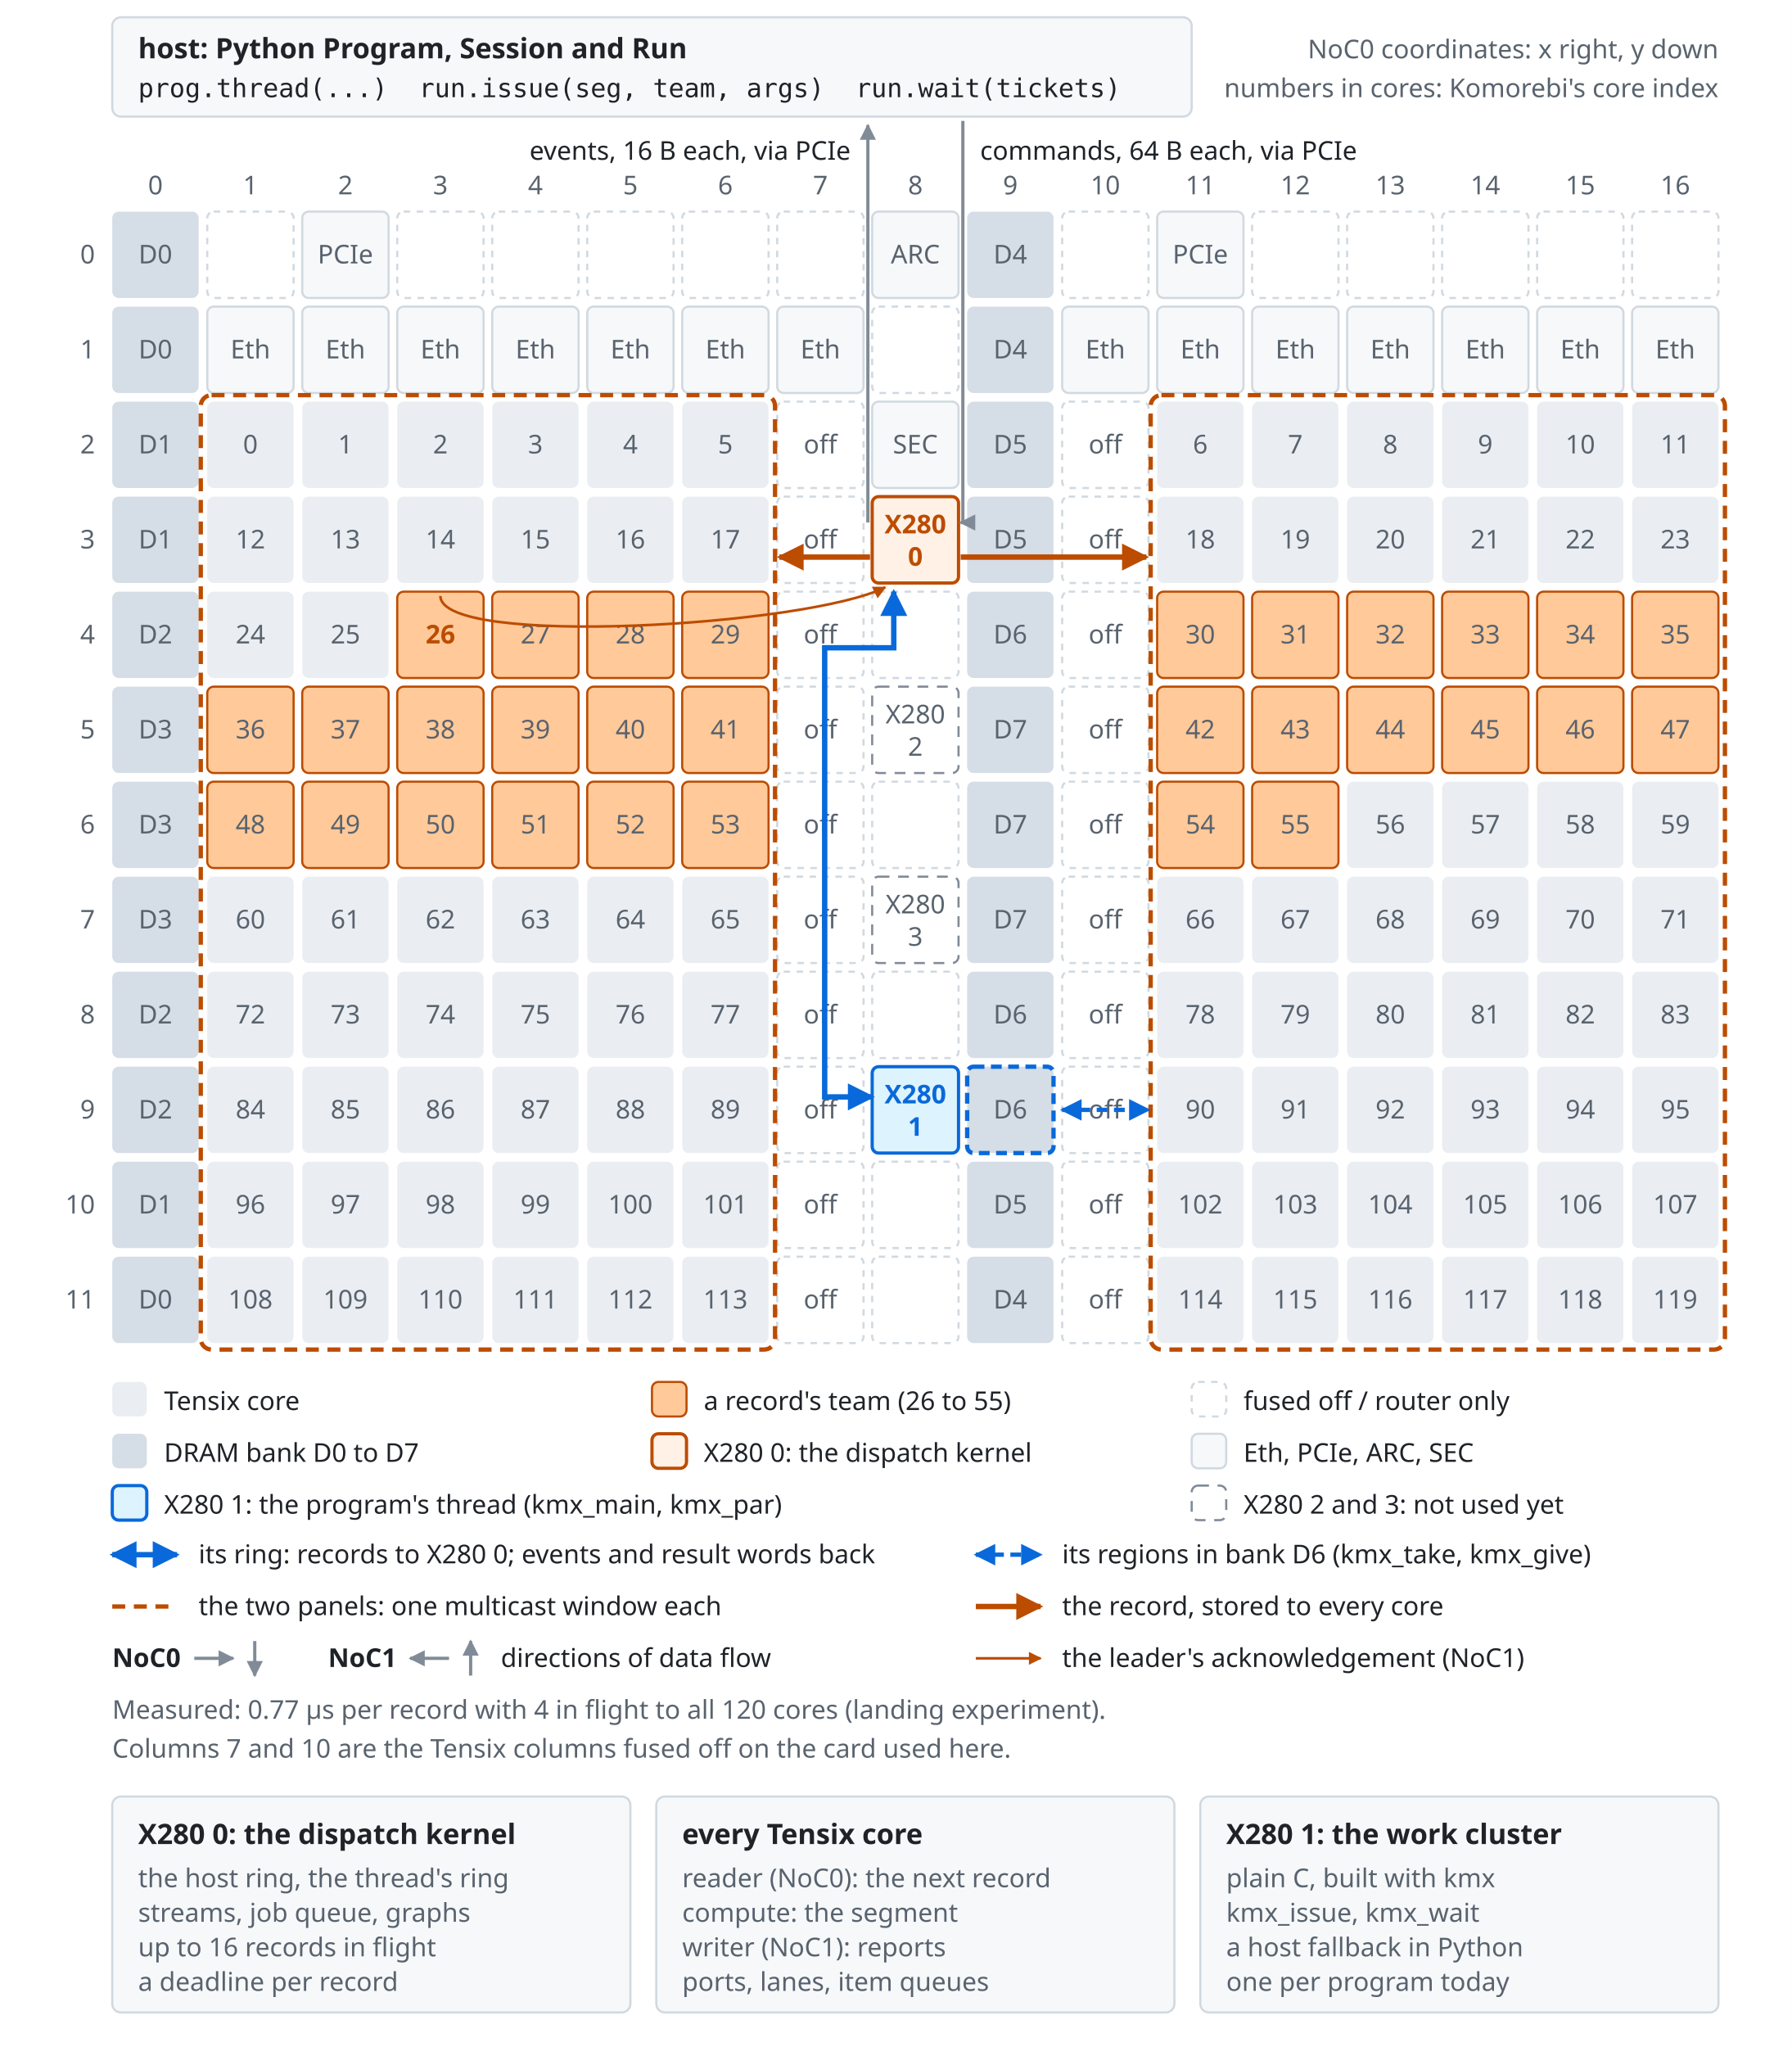
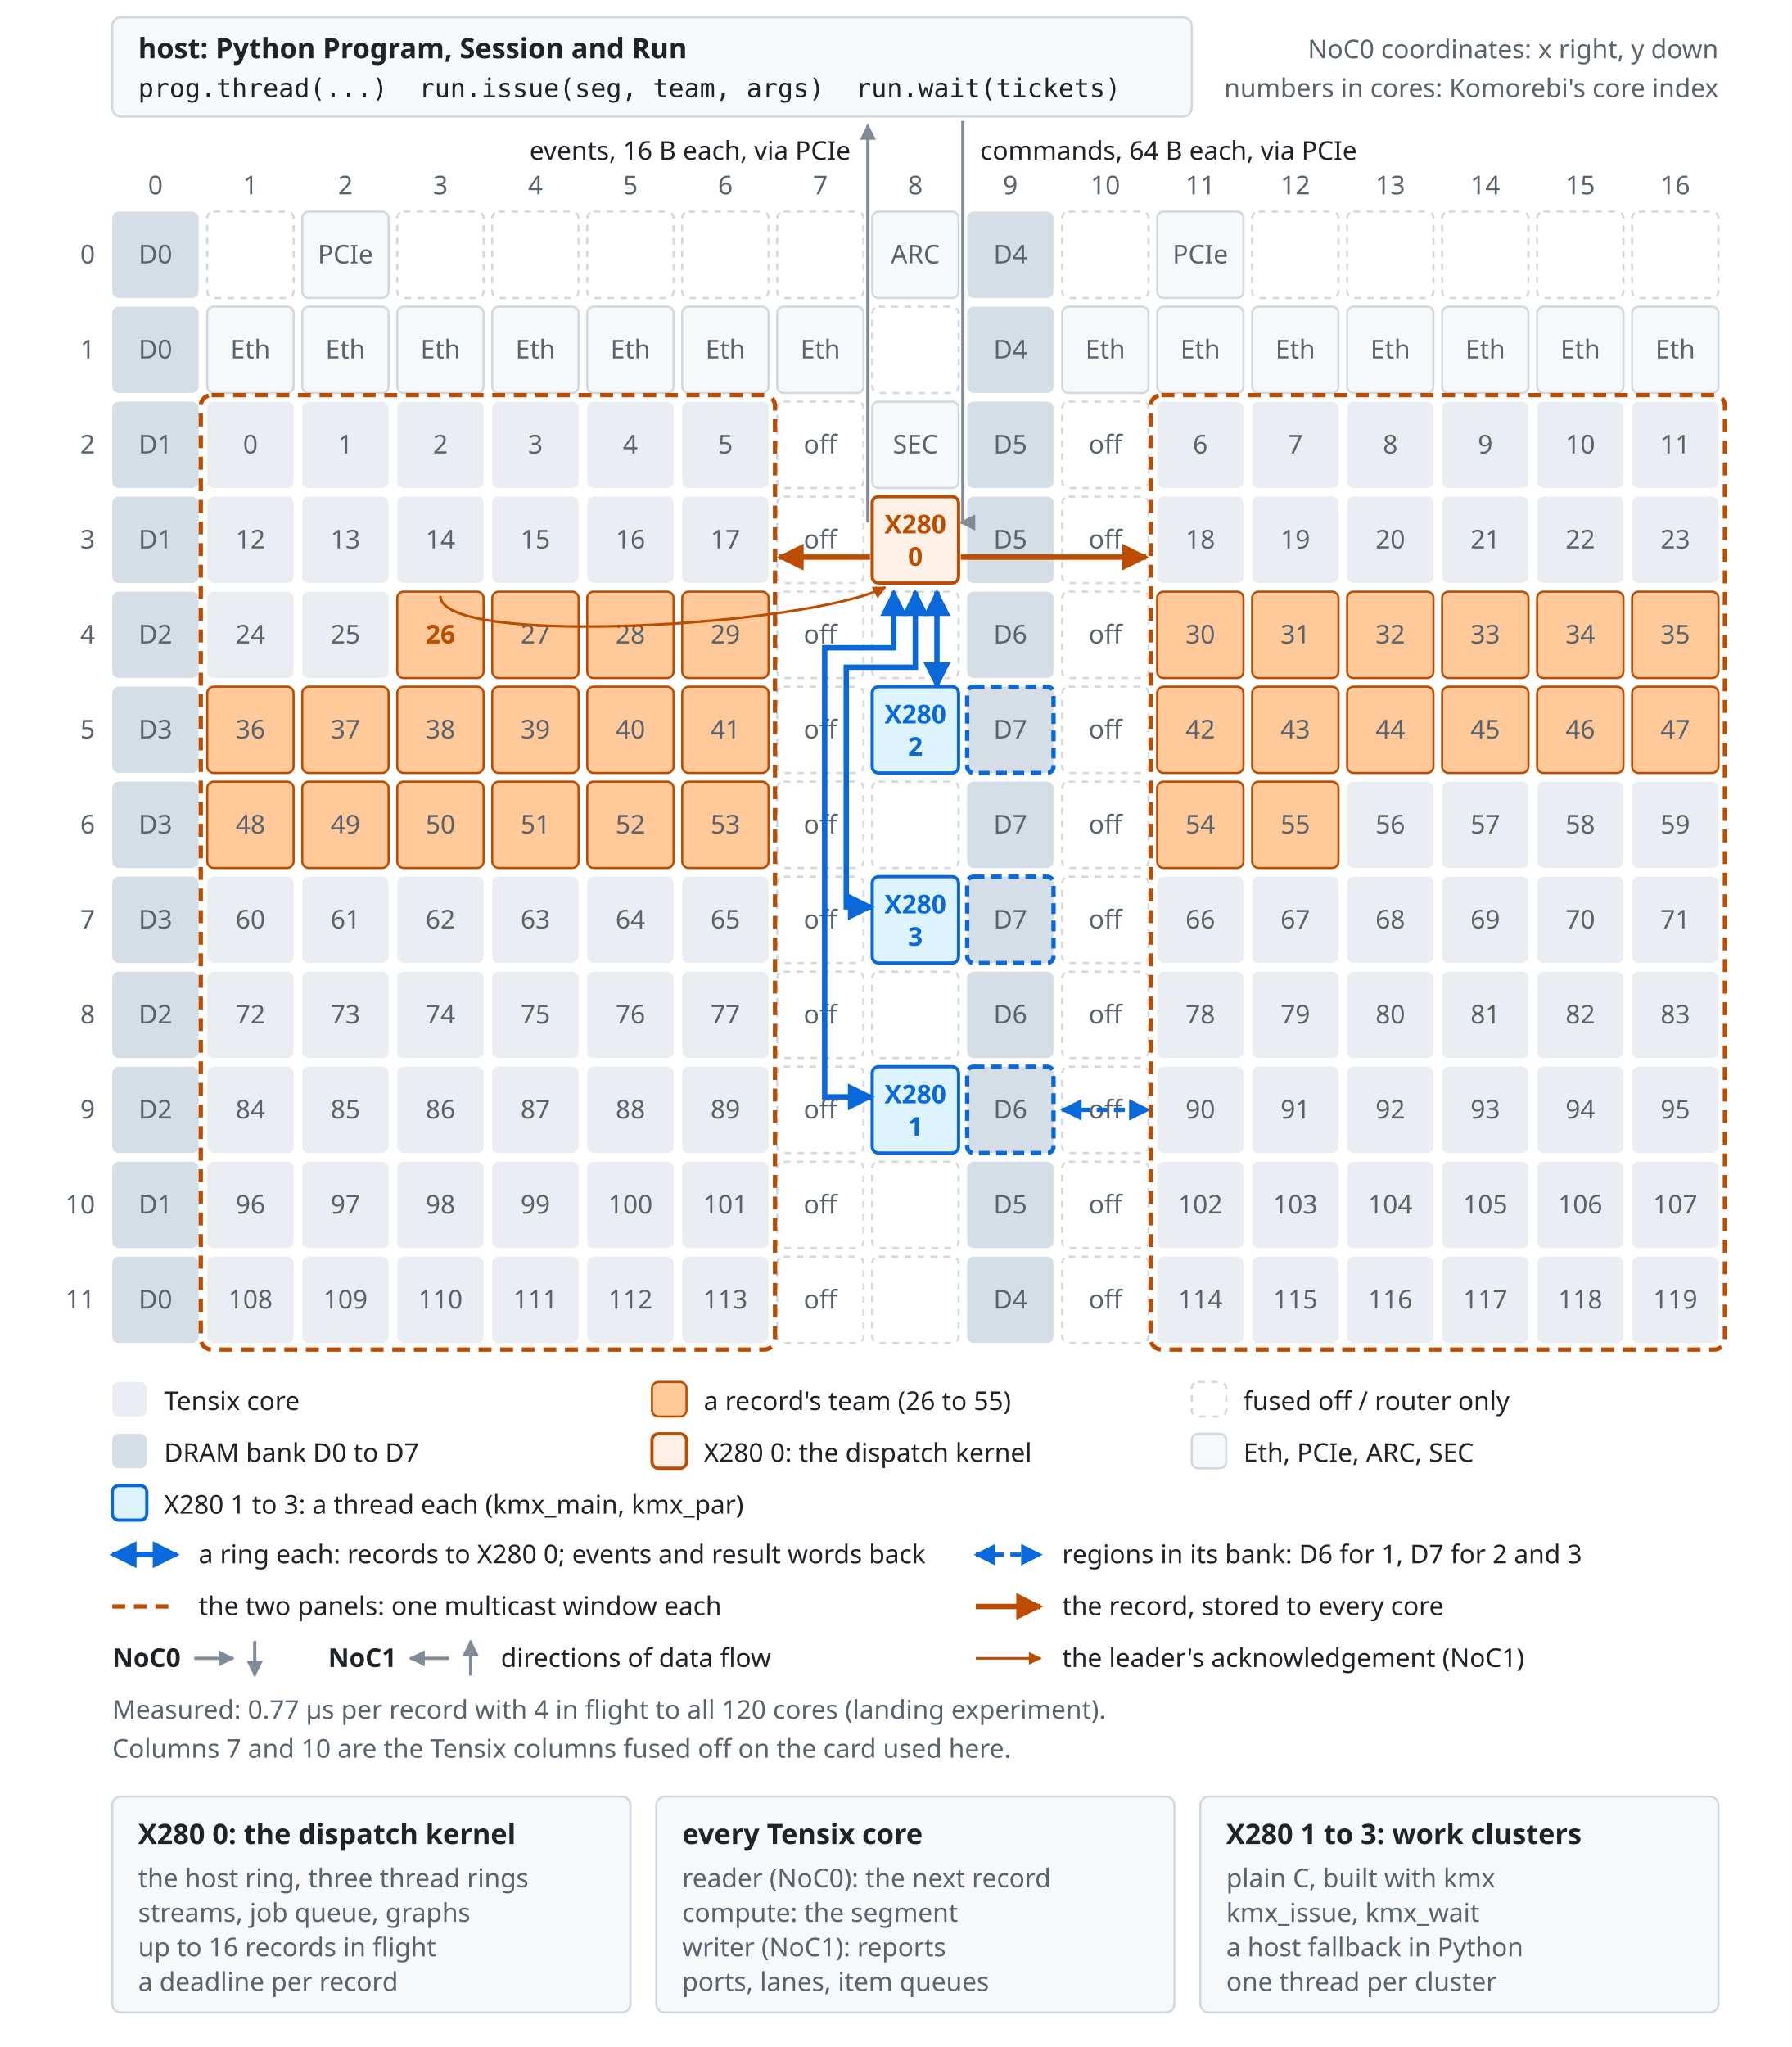
<svg xmlns="http://www.w3.org/2000/svg" width="830" height="948" viewBox="0 0 830 948" role="img">
  <style>
  text { font-family: -apple-system, 'Segoe UI', 'Noto Sans', Helvetica, Arial, sans-serif; font-size: 13px; fill: #1f2328; }
  .mono { font-family: ui-monospace, SFMono-Regular, Menlo, Consolas, 'DejaVu Sans Mono', monospace; }
  .b { font-weight: 600; }
  .h { font-size: 14px; font-weight: 600; }
  .m { fill: #59636e; }
  .a { fill: #bc4c00; }
  .s { font-size: 12px; }
  .box { fill: #f6f8fa; stroke: #d1d9e0; stroke-width: 1; }
-   .plan { fill: none; stroke: #818b98; stroke-width: 1; stroke-dasharray: 5 4; }
  .dram { fill: #d5dde6; stroke: none; }
  .edge { fill: #f6f8fa; stroke: #d1d9e0; stroke-width: 1; }
  .off { fill: none; stroke: #d1d9e0; stroke-width: 1; stroke-dasharray: 3 3; }
  .hot { fill: #bc4c00; stroke: none; }
  .on { fill: #ffffff; }
  .cell { fill: #eaeef2; stroke: none; }
  .team { fill: #ffc999; stroke: #bc4c00; stroke-width: 1; }
  .abox { fill: #fff1e5; stroke: #bc4c00; stroke-width: 1.5; }
  .ln { stroke: #818b98; stroke-width: 1.5; fill: none; }
  .thin { stroke: #818b98; stroke-width: 1; fill: none; }
  .grid { stroke: #d1d9e0; stroke-width: 1; fill: none; }
  .al { stroke: #bc4c00; stroke-width: 2.5; fill: none; }
  .ad { stroke: #bc4c00; stroke-width: 2; fill: none; stroke-dasharray: 6 4; }
  .wbox { fill: #ddf4ff; stroke: #0969da; stroke-width: 1.5; }
  .w { fill: #0969da; }
  .wl { stroke: #0969da; stroke-width: 2.5; fill: none; }
  .wd { stroke: #0969da; stroke-width: 2; fill: none; stroke-dasharray: 5 3; }
  .athin { stroke: #bc4c00; stroke-width: 1.2; fill: none; }
</style>
  <defs>
    <marker id="ha" viewBox="0 0 10 10" refX="9" refY="5" markerWidth="5" markerHeight="5" orient="auto-start-reverse">
      <path d="M0,0 L10,5 L0,10 z" fill="#bc4c00" />
    </marker>
    <marker id="hl" viewBox="0 0 10 10" refX="9" refY="5" markerWidth="5" markerHeight="5" orient="auto-start-reverse">
      <path d="M0,0 L10,5 L0,10 z" fill="#818b98" />
    </marker>
    <marker id="hw" viewBox="0 0 10 10" refX="9" refY="5" markerWidth="5" markerHeight="5" orient="auto-start-reverse">
      <path d="M0,0 L10,5 L0,10 z" fill="#0969da" />
    </marker>
  </defs>
  <rect width="830" height="948" fill="#ffffff" />
  <rect x="52" y="8" width="500" height="46" rx="4" class="box" />
  <text x="64" y="27" class="b" xml:space="preserve">host: Python Program, Session and Run</text>
  <text x="64" y="45" class="mono s" xml:space="preserve">prog.thread(...)  run.issue(seg, team, args)  run.wait(tickets)</text>
  <text x="72" y="90" class="s m" text-anchor="middle" xml:space="preserve">0</text>
  <text x="116" y="90" class="s m" text-anchor="middle" xml:space="preserve">1</text>
  <text x="160" y="90" class="s m" text-anchor="middle" xml:space="preserve">2</text>
  <text x="204" y="90" class="s m" text-anchor="middle" xml:space="preserve">3</text>
  <text x="248" y="90" class="s m" text-anchor="middle" xml:space="preserve">4</text>
  <text x="292" y="90" class="s m" text-anchor="middle" xml:space="preserve">5</text>
  <text x="336" y="90" class="s m" text-anchor="middle" xml:space="preserve">6</text>
  <text x="380" y="90" class="s m" text-anchor="middle" xml:space="preserve">7</text>
  <text x="424" y="90" class="s m" text-anchor="middle" xml:space="preserve">8</text>
  <text x="468" y="90" class="s m" text-anchor="middle" xml:space="preserve">9</text>
  <text x="512" y="90" class="s m" text-anchor="middle" xml:space="preserve">10</text>
  <text x="556" y="90" class="s m" text-anchor="middle" xml:space="preserve">11</text>
  <text x="600" y="90" class="s m" text-anchor="middle" xml:space="preserve">12</text>
  <text x="644" y="90" class="s m" text-anchor="middle" xml:space="preserve">13</text>
  <text x="688" y="90" class="s m" text-anchor="middle" xml:space="preserve">14</text>
  <text x="732" y="90" class="s m" text-anchor="middle" xml:space="preserve">15</text>
  <text x="776" y="90" class="s m" text-anchor="middle" xml:space="preserve">16</text>
  <text x="44" y="122" class="s m" text-anchor="end" xml:space="preserve">0</text>
  <text x="44" y="166" class="s m" text-anchor="end" xml:space="preserve">1</text>
  <text x="44" y="210" class="s m" text-anchor="end" xml:space="preserve">2</text>
  <text x="44" y="254" class="s m" text-anchor="end" xml:space="preserve">3</text>
  <text x="44" y="298" class="s m" text-anchor="end" xml:space="preserve">4</text>
  <text x="44" y="342" class="s m" text-anchor="end" xml:space="preserve">5</text>
  <text x="44" y="386" class="s m" text-anchor="end" xml:space="preserve">6</text>
  <text x="44" y="430" class="s m" text-anchor="end" xml:space="preserve">7</text>
  <text x="44" y="474" class="s m" text-anchor="end" xml:space="preserve">8</text>
  <text x="44" y="518" class="s m" text-anchor="end" xml:space="preserve">9</text>
  <text x="44" y="562" class="s m" text-anchor="end" xml:space="preserve">10</text>
  <text x="44" y="606" class="s m" text-anchor="end" xml:space="preserve">11</text>
  <text x="796" y="27" class="s m" text-anchor="end" xml:space="preserve">NoC0 coordinates: x right, y down</text>
  <text x="796" y="45" class="s m" text-anchor="end" xml:space="preserve">numbers in cores: Komorebi's core index</text>
  <rect x="52" y="98" width="40" height="40" rx="3" class="dram" />
  <text x="72" y="122" class="s m" text-anchor="middle" xml:space="preserve">D0</text>
  <rect x="96" y="98" width="40" height="40" rx="3" class="off" />
  <rect x="140" y="98" width="40" height="40" rx="3" class="edge" />
  <text x="160" y="122" class="s m" text-anchor="middle" xml:space="preserve">PCIe</text>
  <rect x="184" y="98" width="40" height="40" rx="3" class="off" />
  <rect x="228" y="98" width="40" height="40" rx="3" class="off" />
  <rect x="272" y="98" width="40" height="40" rx="3" class="off" />
  <rect x="316" y="98" width="40" height="40" rx="3" class="off" />
  <rect x="360" y="98" width="40" height="40" rx="3" class="off" />
  <rect x="404" y="98" width="40" height="40" rx="3" class="edge" />
  <text x="424" y="122" class="s m" text-anchor="middle" xml:space="preserve">ARC</text>
  <rect x="448" y="98" width="40" height="40" rx="3" class="dram" />
  <text x="468" y="122" class="s m" text-anchor="middle" xml:space="preserve">D4</text>
  <rect x="492" y="98" width="40" height="40" rx="3" class="off" />
  <rect x="536" y="98" width="40" height="40" rx="3" class="edge" />
  <text x="556" y="122" class="s m" text-anchor="middle" xml:space="preserve">PCIe</text>
  <rect x="580" y="98" width="40" height="40" rx="3" class="off" />
  <rect x="624" y="98" width="40" height="40" rx="3" class="off" />
  <rect x="668" y="98" width="40" height="40" rx="3" class="off" />
  <rect x="712" y="98" width="40" height="40" rx="3" class="off" />
  <rect x="756" y="98" width="40" height="40" rx="3" class="off" />
  <rect x="52" y="142" width="40" height="40" rx="3" class="dram" />
  <text x="72" y="166" class="s m" text-anchor="middle" xml:space="preserve">D0</text>
  <rect x="96" y="142" width="40" height="40" rx="3" class="edge" />
  <text x="116" y="166" class="s m" text-anchor="middle" xml:space="preserve">Eth</text>
  <rect x="140" y="142" width="40" height="40" rx="3" class="edge" />
  <text x="160" y="166" class="s m" text-anchor="middle" xml:space="preserve">Eth</text>
  <rect x="184" y="142" width="40" height="40" rx="3" class="edge" />
  <text x="204" y="166" class="s m" text-anchor="middle" xml:space="preserve">Eth</text>
  <rect x="228" y="142" width="40" height="40" rx="3" class="edge" />
  <text x="248" y="166" class="s m" text-anchor="middle" xml:space="preserve">Eth</text>
  <rect x="272" y="142" width="40" height="40" rx="3" class="edge" />
  <text x="292" y="166" class="s m" text-anchor="middle" xml:space="preserve">Eth</text>
  <rect x="316" y="142" width="40" height="40" rx="3" class="edge" />
  <text x="336" y="166" class="s m" text-anchor="middle" xml:space="preserve">Eth</text>
  <rect x="360" y="142" width="40" height="40" rx="3" class="edge" />
  <text x="380" y="166" class="s m" text-anchor="middle" xml:space="preserve">Eth</text>
  <rect x="404" y="142" width="40" height="40" rx="3" class="off" />
  <rect x="448" y="142" width="40" height="40" rx="3" class="dram" />
  <text x="468" y="166" class="s m" text-anchor="middle" xml:space="preserve">D4</text>
  <rect x="492" y="142" width="40" height="40" rx="3" class="edge" />
  <text x="512" y="166" class="s m" text-anchor="middle" xml:space="preserve">Eth</text>
  <rect x="536" y="142" width="40" height="40" rx="3" class="edge" />
  <text x="556" y="166" class="s m" text-anchor="middle" xml:space="preserve">Eth</text>
  <rect x="580" y="142" width="40" height="40" rx="3" class="edge" />
  <text x="600" y="166" class="s m" text-anchor="middle" xml:space="preserve">Eth</text>
  <rect x="624" y="142" width="40" height="40" rx="3" class="edge" />
  <text x="644" y="166" class="s m" text-anchor="middle" xml:space="preserve">Eth</text>
  <rect x="668" y="142" width="40" height="40" rx="3" class="edge" />
  <text x="688" y="166" class="s m" text-anchor="middle" xml:space="preserve">Eth</text>
  <rect x="712" y="142" width="40" height="40" rx="3" class="edge" />
  <text x="732" y="166" class="s m" text-anchor="middle" xml:space="preserve">Eth</text>
  <rect x="756" y="142" width="40" height="40" rx="3" class="edge" />
  <text x="776" y="166" class="s m" text-anchor="middle" xml:space="preserve">Eth</text>
  <rect x="52" y="186" width="40" height="40" rx="3" class="dram" />
  <text x="72" y="210" class="s m" text-anchor="middle" xml:space="preserve">D1</text>
  <rect x="96" y="186" width="40" height="40" rx="3" class="cell" />
  <text x="116" y="210" class="s m" text-anchor="middle" xml:space="preserve">0</text>
  <rect x="140" y="186" width="40" height="40" rx="3" class="cell" />
  <text x="160" y="210" class="s m" text-anchor="middle" xml:space="preserve">1</text>
  <rect x="184" y="186" width="40" height="40" rx="3" class="cell" />
  <text x="204" y="210" class="s m" text-anchor="middle" xml:space="preserve">2</text>
  <rect x="228" y="186" width="40" height="40" rx="3" class="cell" />
  <text x="248" y="210" class="s m" text-anchor="middle" xml:space="preserve">3</text>
  <rect x="272" y="186" width="40" height="40" rx="3" class="cell" />
  <text x="292" y="210" class="s m" text-anchor="middle" xml:space="preserve">4</text>
  <rect x="316" y="186" width="40" height="40" rx="3" class="cell" />
  <text x="336" y="210" class="s m" text-anchor="middle" xml:space="preserve">5</text>
  <rect x="360" y="186" width="40" height="40" rx="3" class="off" />
  <text x="380" y="210" class="s m" text-anchor="middle" xml:space="preserve">off</text>
  <rect x="404" y="186" width="40" height="40" rx="3" class="edge" />
  <text x="424" y="210" class="s m" text-anchor="middle" xml:space="preserve">SEC</text>
  <rect x="448" y="186" width="40" height="40" rx="3" class="dram" />
  <text x="468" y="210" class="s m" text-anchor="middle" xml:space="preserve">D5</text>
  <rect x="492" y="186" width="40" height="40" rx="3" class="off" />
  <text x="512" y="210" class="s m" text-anchor="middle" xml:space="preserve">off</text>
  <rect x="536" y="186" width="40" height="40" rx="3" class="cell" />
  <text x="556" y="210" class="s m" text-anchor="middle" xml:space="preserve">6</text>
  <rect x="580" y="186" width="40" height="40" rx="3" class="cell" />
  <text x="600" y="210" class="s m" text-anchor="middle" xml:space="preserve">7</text>
  <rect x="624" y="186" width="40" height="40" rx="3" class="cell" />
  <text x="644" y="210" class="s m" text-anchor="middle" xml:space="preserve">8</text>
  <rect x="668" y="186" width="40" height="40" rx="3" class="cell" />
  <text x="688" y="210" class="s m" text-anchor="middle" xml:space="preserve">9</text>
  <rect x="712" y="186" width="40" height="40" rx="3" class="cell" />
  <text x="732" y="210" class="s m" text-anchor="middle" xml:space="preserve">10</text>
  <rect x="756" y="186" width="40" height="40" rx="3" class="cell" />
  <text x="776" y="210" class="s m" text-anchor="middle" xml:space="preserve">11</text>
  <rect x="52" y="230" width="40" height="40" rx="3" class="dram" />
  <text x="72" y="254" class="s m" text-anchor="middle" xml:space="preserve">D1</text>
  <rect x="96" y="230" width="40" height="40" rx="3" class="cell" />
  <text x="116" y="254" class="s m" text-anchor="middle" xml:space="preserve">12</text>
  <rect x="140" y="230" width="40" height="40" rx="3" class="cell" />
  <text x="160" y="254" class="s m" text-anchor="middle" xml:space="preserve">13</text>
  <rect x="184" y="230" width="40" height="40" rx="3" class="cell" />
  <text x="204" y="254" class="s m" text-anchor="middle" xml:space="preserve">14</text>
  <rect x="228" y="230" width="40" height="40" rx="3" class="cell" />
  <text x="248" y="254" class="s m" text-anchor="middle" xml:space="preserve">15</text>
  <rect x="272" y="230" width="40" height="40" rx="3" class="cell" />
  <text x="292" y="254" class="s m" text-anchor="middle" xml:space="preserve">16</text>
  <rect x="316" y="230" width="40" height="40" rx="3" class="cell" />
  <text x="336" y="254" class="s m" text-anchor="middle" xml:space="preserve">17</text>
  <rect x="360" y="230" width="40" height="40" rx="3" class="off" />
  <text x="380" y="254" class="s m" text-anchor="middle" xml:space="preserve">off</text>
  <rect x="404" y="230" width="40" height="40" rx="3" class="abox" />
  <text x="424" y="247" class="s b a" text-anchor="middle" xml:space="preserve">X280</text>
  <text x="424" y="262" class="s b a" text-anchor="middle" xml:space="preserve">0</text>
  <rect x="448" y="230" width="40" height="40" rx="3" class="dram" />
  <text x="468" y="254" class="s m" text-anchor="middle" xml:space="preserve">D5</text>
  <rect x="492" y="230" width="40" height="40" rx="3" class="off" />
  <text x="512" y="254" class="s m" text-anchor="middle" xml:space="preserve">off</text>
  <rect x="536" y="230" width="40" height="40" rx="3" class="cell" />
  <text x="556" y="254" class="s m" text-anchor="middle" xml:space="preserve">18</text>
  <rect x="580" y="230" width="40" height="40" rx="3" class="cell" />
  <text x="600" y="254" class="s m" text-anchor="middle" xml:space="preserve">19</text>
  <rect x="624" y="230" width="40" height="40" rx="3" class="cell" />
  <text x="644" y="254" class="s m" text-anchor="middle" xml:space="preserve">20</text>
  <rect x="668" y="230" width="40" height="40" rx="3" class="cell" />
  <text x="688" y="254" class="s m" text-anchor="middle" xml:space="preserve">21</text>
  <rect x="712" y="230" width="40" height="40" rx="3" class="cell" />
  <text x="732" y="254" class="s m" text-anchor="middle" xml:space="preserve">22</text>
  <rect x="756" y="230" width="40" height="40" rx="3" class="cell" />
  <text x="776" y="254" class="s m" text-anchor="middle" xml:space="preserve">23</text>
  <rect x="52" y="274" width="40" height="40" rx="3" class="dram" />
  <text x="72" y="298" class="s m" text-anchor="middle" xml:space="preserve">D2</text>
  <rect x="96" y="274" width="40" height="40" rx="3" class="cell" />
  <text x="116" y="298" class="s m" text-anchor="middle" xml:space="preserve">24</text>
  <rect x="140" y="274" width="40" height="40" rx="3" class="cell" />
  <text x="160" y="298" class="s m" text-anchor="middle" xml:space="preserve">25</text>
  <rect x="184" y="274" width="40" height="40" rx="3" class="team" />
  <text x="204" y="298" class="s b a" text-anchor="middle" xml:space="preserve">26</text>
  <rect x="228" y="274" width="40" height="40" rx="3" class="team" />
  <text x="248" y="298" class="s m" text-anchor="middle" xml:space="preserve">27</text>
  <rect x="272" y="274" width="40" height="40" rx="3" class="team" />
  <text x="292" y="298" class="s m" text-anchor="middle" xml:space="preserve">28</text>
  <rect x="316" y="274" width="40" height="40" rx="3" class="team" />
  <text x="336" y="298" class="s m" text-anchor="middle" xml:space="preserve">29</text>
  <rect x="360" y="274" width="40" height="40" rx="3" class="off" />
  <text x="380" y="298" class="s m" text-anchor="middle" xml:space="preserve">off</text>
  <rect x="404" y="274" width="40" height="40" rx="3" class="off" />
  <rect x="448" y="274" width="40" height="40" rx="3" class="dram" />
  <text x="468" y="298" class="s m" text-anchor="middle" xml:space="preserve">D6</text>
  <rect x="492" y="274" width="40" height="40" rx="3" class="off" />
  <text x="512" y="298" class="s m" text-anchor="middle" xml:space="preserve">off</text>
  <rect x="536" y="274" width="40" height="40" rx="3" class="team" />
  <text x="556" y="298" class="s m" text-anchor="middle" xml:space="preserve">30</text>
  <rect x="580" y="274" width="40" height="40" rx="3" class="team" />
  <text x="600" y="298" class="s m" text-anchor="middle" xml:space="preserve">31</text>
  <rect x="624" y="274" width="40" height="40" rx="3" class="team" />
  <text x="644" y="298" class="s m" text-anchor="middle" xml:space="preserve">32</text>
  <rect x="668" y="274" width="40" height="40" rx="3" class="team" />
  <text x="688" y="298" class="s m" text-anchor="middle" xml:space="preserve">33</text>
  <rect x="712" y="274" width="40" height="40" rx="3" class="team" />
  <text x="732" y="298" class="s m" text-anchor="middle" xml:space="preserve">34</text>
  <rect x="756" y="274" width="40" height="40" rx="3" class="team" />
  <text x="776" y="298" class="s m" text-anchor="middle" xml:space="preserve">35</text>
  <rect x="52" y="318" width="40" height="40" rx="3" class="dram" />
  <text x="72" y="342" class="s m" text-anchor="middle" xml:space="preserve">D3</text>
  <rect x="96" y="318" width="40" height="40" rx="3" class="team" />
  <text x="116" y="342" class="s m" text-anchor="middle" xml:space="preserve">36</text>
  <rect x="140" y="318" width="40" height="40" rx="3" class="team" />
  <text x="160" y="342" class="s m" text-anchor="middle" xml:space="preserve">37</text>
  <rect x="184" y="318" width="40" height="40" rx="3" class="team" />
  <text x="204" y="342" class="s m" text-anchor="middle" xml:space="preserve">38</text>
  <rect x="228" y="318" width="40" height="40" rx="3" class="team" />
  <text x="248" y="342" class="s m" text-anchor="middle" xml:space="preserve">39</text>
  <rect x="272" y="318" width="40" height="40" rx="3" class="team" />
  <text x="292" y="342" class="s m" text-anchor="middle" xml:space="preserve">40</text>
  <rect x="316" y="318" width="40" height="40" rx="3" class="team" />
  <text x="336" y="342" class="s m" text-anchor="middle" xml:space="preserve">41</text>
  <rect x="360" y="318" width="40" height="40" rx="3" class="off" />
  <text x="380" y="342" class="s m" text-anchor="middle" xml:space="preserve">off</text>
-   <rect x="404" y="318" width="40" height="40" rx="3" class="plan" />
-   <text x="424" y="335" class="s m" text-anchor="middle" xml:space="preserve">X280</text>
-   <text x="424" y="350" class="s m" text-anchor="middle" xml:space="preserve">2</text>
+   <rect x="404" y="318" width="40" height="40" rx="3" class="wbox" />
+   <text x="424" y="335" class="s b w" text-anchor="middle" xml:space="preserve">X280</text>
+   <text x="424" y="350" class="s b w" text-anchor="middle" xml:space="preserve">2</text>
  <rect x="448" y="318" width="40" height="40" rx="3" class="dram" />
+   <rect x="448" y="318" width="40" height="40" rx="3" fill="none" class="wd" />
  <text x="468" y="342" class="s m" text-anchor="middle" xml:space="preserve">D7</text>
  <rect x="492" y="318" width="40" height="40" rx="3" class="off" />
  <text x="512" y="342" class="s m" text-anchor="middle" xml:space="preserve">off</text>
  <rect x="536" y="318" width="40" height="40" rx="3" class="team" />
  <text x="556" y="342" class="s m" text-anchor="middle" xml:space="preserve">42</text>
  <rect x="580" y="318" width="40" height="40" rx="3" class="team" />
  <text x="600" y="342" class="s m" text-anchor="middle" xml:space="preserve">43</text>
  <rect x="624" y="318" width="40" height="40" rx="3" class="team" />
  <text x="644" y="342" class="s m" text-anchor="middle" xml:space="preserve">44</text>
  <rect x="668" y="318" width="40" height="40" rx="3" class="team" />
  <text x="688" y="342" class="s m" text-anchor="middle" xml:space="preserve">45</text>
  <rect x="712" y="318" width="40" height="40" rx="3" class="team" />
  <text x="732" y="342" class="s m" text-anchor="middle" xml:space="preserve">46</text>
  <rect x="756" y="318" width="40" height="40" rx="3" class="team" />
  <text x="776" y="342" class="s m" text-anchor="middle" xml:space="preserve">47</text>
  <rect x="52" y="362" width="40" height="40" rx="3" class="dram" />
  <text x="72" y="386" class="s m" text-anchor="middle" xml:space="preserve">D3</text>
  <rect x="96" y="362" width="40" height="40" rx="3" class="team" />
  <text x="116" y="386" class="s m" text-anchor="middle" xml:space="preserve">48</text>
  <rect x="140" y="362" width="40" height="40" rx="3" class="team" />
  <text x="160" y="386" class="s m" text-anchor="middle" xml:space="preserve">49</text>
  <rect x="184" y="362" width="40" height="40" rx="3" class="team" />
  <text x="204" y="386" class="s m" text-anchor="middle" xml:space="preserve">50</text>
  <rect x="228" y="362" width="40" height="40" rx="3" class="team" />
  <text x="248" y="386" class="s m" text-anchor="middle" xml:space="preserve">51</text>
  <rect x="272" y="362" width="40" height="40" rx="3" class="team" />
  <text x="292" y="386" class="s m" text-anchor="middle" xml:space="preserve">52</text>
  <rect x="316" y="362" width="40" height="40" rx="3" class="team" />
  <text x="336" y="386" class="s m" text-anchor="middle" xml:space="preserve">53</text>
  <rect x="360" y="362" width="40" height="40" rx="3" class="off" />
  <text x="380" y="386" class="s m" text-anchor="middle" xml:space="preserve">off</text>
  <rect x="404" y="362" width="40" height="40" rx="3" class="off" />
  <rect x="448" y="362" width="40" height="40" rx="3" class="dram" />
  <text x="468" y="386" class="s m" text-anchor="middle" xml:space="preserve">D7</text>
  <rect x="492" y="362" width="40" height="40" rx="3" class="off" />
  <text x="512" y="386" class="s m" text-anchor="middle" xml:space="preserve">off</text>
  <rect x="536" y="362" width="40" height="40" rx="3" class="team" />
  <text x="556" y="386" class="s m" text-anchor="middle" xml:space="preserve">54</text>
  <rect x="580" y="362" width="40" height="40" rx="3" class="team" />
  <text x="600" y="386" class="s m" text-anchor="middle" xml:space="preserve">55</text>
  <rect x="624" y="362" width="40" height="40" rx="3" class="cell" />
  <text x="644" y="386" class="s m" text-anchor="middle" xml:space="preserve">56</text>
  <rect x="668" y="362" width="40" height="40" rx="3" class="cell" />
  <text x="688" y="386" class="s m" text-anchor="middle" xml:space="preserve">57</text>
  <rect x="712" y="362" width="40" height="40" rx="3" class="cell" />
  <text x="732" y="386" class="s m" text-anchor="middle" xml:space="preserve">58</text>
  <rect x="756" y="362" width="40" height="40" rx="3" class="cell" />
  <text x="776" y="386" class="s m" text-anchor="middle" xml:space="preserve">59</text>
  <rect x="52" y="406" width="40" height="40" rx="3" class="dram" />
  <text x="72" y="430" class="s m" text-anchor="middle" xml:space="preserve">D3</text>
  <rect x="96" y="406" width="40" height="40" rx="3" class="cell" />
  <text x="116" y="430" class="s m" text-anchor="middle" xml:space="preserve">60</text>
  <rect x="140" y="406" width="40" height="40" rx="3" class="cell" />
  <text x="160" y="430" class="s m" text-anchor="middle" xml:space="preserve">61</text>
  <rect x="184" y="406" width="40" height="40" rx="3" class="cell" />
  <text x="204" y="430" class="s m" text-anchor="middle" xml:space="preserve">62</text>
  <rect x="228" y="406" width="40" height="40" rx="3" class="cell" />
  <text x="248" y="430" class="s m" text-anchor="middle" xml:space="preserve">63</text>
  <rect x="272" y="406" width="40" height="40" rx="3" class="cell" />
  <text x="292" y="430" class="s m" text-anchor="middle" xml:space="preserve">64</text>
  <rect x="316" y="406" width="40" height="40" rx="3" class="cell" />
  <text x="336" y="430" class="s m" text-anchor="middle" xml:space="preserve">65</text>
  <rect x="360" y="406" width="40" height="40" rx="3" class="off" />
  <text x="380" y="430" class="s m" text-anchor="middle" xml:space="preserve">off</text>
-   <rect x="404" y="406" width="40" height="40" rx="3" class="plan" />
-   <text x="424" y="423" class="s m" text-anchor="middle" xml:space="preserve">X280</text>
-   <text x="424" y="438" class="s m" text-anchor="middle" xml:space="preserve">3</text>
+   <rect x="404" y="406" width="40" height="40" rx="3" class="wbox" />
+   <text x="424" y="423" class="s b w" text-anchor="middle" xml:space="preserve">X280</text>
+   <text x="424" y="438" class="s b w" text-anchor="middle" xml:space="preserve">3</text>
  <rect x="448" y="406" width="40" height="40" rx="3" class="dram" />
+   <rect x="448" y="406" width="40" height="40" rx="3" fill="none" class="wd" />
  <text x="468" y="430" class="s m" text-anchor="middle" xml:space="preserve">D7</text>
  <rect x="492" y="406" width="40" height="40" rx="3" class="off" />
  <text x="512" y="430" class="s m" text-anchor="middle" xml:space="preserve">off</text>
  <rect x="536" y="406" width="40" height="40" rx="3" class="cell" />
  <text x="556" y="430" class="s m" text-anchor="middle" xml:space="preserve">66</text>
  <rect x="580" y="406" width="40" height="40" rx="3" class="cell" />
  <text x="600" y="430" class="s m" text-anchor="middle" xml:space="preserve">67</text>
  <rect x="624" y="406" width="40" height="40" rx="3" class="cell" />
  <text x="644" y="430" class="s m" text-anchor="middle" xml:space="preserve">68</text>
  <rect x="668" y="406" width="40" height="40" rx="3" class="cell" />
  <text x="688" y="430" class="s m" text-anchor="middle" xml:space="preserve">69</text>
  <rect x="712" y="406" width="40" height="40" rx="3" class="cell" />
  <text x="732" y="430" class="s m" text-anchor="middle" xml:space="preserve">70</text>
  <rect x="756" y="406" width="40" height="40" rx="3" class="cell" />
  <text x="776" y="430" class="s m" text-anchor="middle" xml:space="preserve">71</text>
  <rect x="52" y="450" width="40" height="40" rx="3" class="dram" />
  <text x="72" y="474" class="s m" text-anchor="middle" xml:space="preserve">D2</text>
  <rect x="96" y="450" width="40" height="40" rx="3" class="cell" />
  <text x="116" y="474" class="s m" text-anchor="middle" xml:space="preserve">72</text>
  <rect x="140" y="450" width="40" height="40" rx="3" class="cell" />
  <text x="160" y="474" class="s m" text-anchor="middle" xml:space="preserve">73</text>
  <rect x="184" y="450" width="40" height="40" rx="3" class="cell" />
  <text x="204" y="474" class="s m" text-anchor="middle" xml:space="preserve">74</text>
  <rect x="228" y="450" width="40" height="40" rx="3" class="cell" />
  <text x="248" y="474" class="s m" text-anchor="middle" xml:space="preserve">75</text>
  <rect x="272" y="450" width="40" height="40" rx="3" class="cell" />
  <text x="292" y="474" class="s m" text-anchor="middle" xml:space="preserve">76</text>
  <rect x="316" y="450" width="40" height="40" rx="3" class="cell" />
  <text x="336" y="474" class="s m" text-anchor="middle" xml:space="preserve">77</text>
  <rect x="360" y="450" width="40" height="40" rx="3" class="off" />
  <text x="380" y="474" class="s m" text-anchor="middle" xml:space="preserve">off</text>
  <rect x="404" y="450" width="40" height="40" rx="3" class="off" />
  <rect x="448" y="450" width="40" height="40" rx="3" class="dram" />
  <text x="468" y="474" class="s m" text-anchor="middle" xml:space="preserve">D6</text>
  <rect x="492" y="450" width="40" height="40" rx="3" class="off" />
  <text x="512" y="474" class="s m" text-anchor="middle" xml:space="preserve">off</text>
  <rect x="536" y="450" width="40" height="40" rx="3" class="cell" />
  <text x="556" y="474" class="s m" text-anchor="middle" xml:space="preserve">78</text>
  <rect x="580" y="450" width="40" height="40" rx="3" class="cell" />
  <text x="600" y="474" class="s m" text-anchor="middle" xml:space="preserve">79</text>
  <rect x="624" y="450" width="40" height="40" rx="3" class="cell" />
  <text x="644" y="474" class="s m" text-anchor="middle" xml:space="preserve">80</text>
  <rect x="668" y="450" width="40" height="40" rx="3" class="cell" />
  <text x="688" y="474" class="s m" text-anchor="middle" xml:space="preserve">81</text>
  <rect x="712" y="450" width="40" height="40" rx="3" class="cell" />
  <text x="732" y="474" class="s m" text-anchor="middle" xml:space="preserve">82</text>
  <rect x="756" y="450" width="40" height="40" rx="3" class="cell" />
  <text x="776" y="474" class="s m" text-anchor="middle" xml:space="preserve">83</text>
  <rect x="52" y="494" width="40" height="40" rx="3" class="dram" />
  <text x="72" y="518" class="s m" text-anchor="middle" xml:space="preserve">D2</text>
  <rect x="96" y="494" width="40" height="40" rx="3" class="cell" />
  <text x="116" y="518" class="s m" text-anchor="middle" xml:space="preserve">84</text>
  <rect x="140" y="494" width="40" height="40" rx="3" class="cell" />
  <text x="160" y="518" class="s m" text-anchor="middle" xml:space="preserve">85</text>
  <rect x="184" y="494" width="40" height="40" rx="3" class="cell" />
  <text x="204" y="518" class="s m" text-anchor="middle" xml:space="preserve">86</text>
  <rect x="228" y="494" width="40" height="40" rx="3" class="cell" />
  <text x="248" y="518" class="s m" text-anchor="middle" xml:space="preserve">87</text>
  <rect x="272" y="494" width="40" height="40" rx="3" class="cell" />
  <text x="292" y="518" class="s m" text-anchor="middle" xml:space="preserve">88</text>
  <rect x="316" y="494" width="40" height="40" rx="3" class="cell" />
  <text x="336" y="518" class="s m" text-anchor="middle" xml:space="preserve">89</text>
  <rect x="360" y="494" width="40" height="40" rx="3" class="off" />
  <text x="380" y="518" class="s m" text-anchor="middle" xml:space="preserve">off</text>
  <rect x="404" y="494" width="40" height="40" rx="3" class="wbox" />
  <text x="424" y="511" class="s b w" text-anchor="middle" xml:space="preserve">X280</text>
  <text x="424" y="526" class="s b w" text-anchor="middle" xml:space="preserve">1</text>
  <rect x="448" y="494" width="40" height="40" rx="3" class="dram" />
  <rect x="448" y="494" width="40" height="40" rx="3" fill="none" class="wd" />
  <text x="468" y="518" class="s m" text-anchor="middle" xml:space="preserve">D6</text>
  <rect x="492" y="494" width="40" height="40" rx="3" class="off" />
  <text x="512" y="518" class="s m" text-anchor="middle" xml:space="preserve">off</text>
  <rect x="536" y="494" width="40" height="40" rx="3" class="cell" />
  <text x="556" y="518" class="s m" text-anchor="middle" xml:space="preserve">90</text>
  <rect x="580" y="494" width="40" height="40" rx="3" class="cell" />
  <text x="600" y="518" class="s m" text-anchor="middle" xml:space="preserve">91</text>
  <rect x="624" y="494" width="40" height="40" rx="3" class="cell" />
  <text x="644" y="518" class="s m" text-anchor="middle" xml:space="preserve">92</text>
  <rect x="668" y="494" width="40" height="40" rx="3" class="cell" />
  <text x="688" y="518" class="s m" text-anchor="middle" xml:space="preserve">93</text>
  <rect x="712" y="494" width="40" height="40" rx="3" class="cell" />
  <text x="732" y="518" class="s m" text-anchor="middle" xml:space="preserve">94</text>
  <rect x="756" y="494" width="40" height="40" rx="3" class="cell" />
  <text x="776" y="518" class="s m" text-anchor="middle" xml:space="preserve">95</text>
  <rect x="52" y="538" width="40" height="40" rx="3" class="dram" />
  <text x="72" y="562" class="s m" text-anchor="middle" xml:space="preserve">D1</text>
  <rect x="96" y="538" width="40" height="40" rx="3" class="cell" />
  <text x="116" y="562" class="s m" text-anchor="middle" xml:space="preserve">96</text>
  <rect x="140" y="538" width="40" height="40" rx="3" class="cell" />
  <text x="160" y="562" class="s m" text-anchor="middle" xml:space="preserve">97</text>
  <rect x="184" y="538" width="40" height="40" rx="3" class="cell" />
  <text x="204" y="562" class="s m" text-anchor="middle" xml:space="preserve">98</text>
  <rect x="228" y="538" width="40" height="40" rx="3" class="cell" />
  <text x="248" y="562" class="s m" text-anchor="middle" xml:space="preserve">99</text>
  <rect x="272" y="538" width="40" height="40" rx="3" class="cell" />
  <text x="292" y="562" class="s m" text-anchor="middle" xml:space="preserve">100</text>
  <rect x="316" y="538" width="40" height="40" rx="3" class="cell" />
  <text x="336" y="562" class="s m" text-anchor="middle" xml:space="preserve">101</text>
  <rect x="360" y="538" width="40" height="40" rx="3" class="off" />
  <text x="380" y="562" class="s m" text-anchor="middle" xml:space="preserve">off</text>
  <rect x="404" y="538" width="40" height="40" rx="3" class="off" />
  <rect x="448" y="538" width="40" height="40" rx="3" class="dram" />
  <text x="468" y="562" class="s m" text-anchor="middle" xml:space="preserve">D5</text>
  <rect x="492" y="538" width="40" height="40" rx="3" class="off" />
  <text x="512" y="562" class="s m" text-anchor="middle" xml:space="preserve">off</text>
  <rect x="536" y="538" width="40" height="40" rx="3" class="cell" />
  <text x="556" y="562" class="s m" text-anchor="middle" xml:space="preserve">102</text>
  <rect x="580" y="538" width="40" height="40" rx="3" class="cell" />
  <text x="600" y="562" class="s m" text-anchor="middle" xml:space="preserve">103</text>
  <rect x="624" y="538" width="40" height="40" rx="3" class="cell" />
  <text x="644" y="562" class="s m" text-anchor="middle" xml:space="preserve">104</text>
  <rect x="668" y="538" width="40" height="40" rx="3" class="cell" />
  <text x="688" y="562" class="s m" text-anchor="middle" xml:space="preserve">105</text>
  <rect x="712" y="538" width="40" height="40" rx="3" class="cell" />
  <text x="732" y="562" class="s m" text-anchor="middle" xml:space="preserve">106</text>
  <rect x="756" y="538" width="40" height="40" rx="3" class="cell" />
  <text x="776" y="562" class="s m" text-anchor="middle" xml:space="preserve">107</text>
  <rect x="52" y="582" width="40" height="40" rx="3" class="dram" />
  <text x="72" y="606" class="s m" text-anchor="middle" xml:space="preserve">D0</text>
  <rect x="96" y="582" width="40" height="40" rx="3" class="cell" />
  <text x="116" y="606" class="s m" text-anchor="middle" xml:space="preserve">108</text>
  <rect x="140" y="582" width="40" height="40" rx="3" class="cell" />
  <text x="160" y="606" class="s m" text-anchor="middle" xml:space="preserve">109</text>
  <rect x="184" y="582" width="40" height="40" rx="3" class="cell" />
  <text x="204" y="606" class="s m" text-anchor="middle" xml:space="preserve">110</text>
  <rect x="228" y="582" width="40" height="40" rx="3" class="cell" />
  <text x="248" y="606" class="s m" text-anchor="middle" xml:space="preserve">111</text>
  <rect x="272" y="582" width="40" height="40" rx="3" class="cell" />
  <text x="292" y="606" class="s m" text-anchor="middle" xml:space="preserve">112</text>
  <rect x="316" y="582" width="40" height="40" rx="3" class="cell" />
  <text x="336" y="606" class="s m" text-anchor="middle" xml:space="preserve">113</text>
  <rect x="360" y="582" width="40" height="40" rx="3" class="off" />
  <text x="380" y="606" class="s m" text-anchor="middle" xml:space="preserve">off</text>
  <rect x="404" y="582" width="40" height="40" rx="3" class="off" />
  <rect x="448" y="582" width="40" height="40" rx="3" class="dram" />
  <text x="468" y="606" class="s m" text-anchor="middle" xml:space="preserve">D4</text>
  <rect x="492" y="582" width="40" height="40" rx="3" class="off" />
  <text x="512" y="606" class="s m" text-anchor="middle" xml:space="preserve">off</text>
  <rect x="536" y="582" width="40" height="40" rx="3" class="cell" />
  <text x="556" y="606" class="s m" text-anchor="middle" xml:space="preserve">114</text>
  <rect x="580" y="582" width="40" height="40" rx="3" class="cell" />
  <text x="600" y="606" class="s m" text-anchor="middle" xml:space="preserve">115</text>
  <rect x="624" y="582" width="40" height="40" rx="3" class="cell" />
  <text x="644" y="606" class="s m" text-anchor="middle" xml:space="preserve">116</text>
  <rect x="668" y="582" width="40" height="40" rx="3" class="cell" />
  <text x="688" y="606" class="s m" text-anchor="middle" xml:space="preserve">117</text>
  <rect x="712" y="582" width="40" height="40" rx="3" class="cell" />
  <text x="732" y="606" class="s m" text-anchor="middle" xml:space="preserve">118</text>
  <rect x="756" y="582" width="40" height="40" rx="3" class="cell" />
  <text x="776" y="606" class="s m" text-anchor="middle" xml:space="preserve">119</text>
  <rect x="93" y="183" width="266" height="442" rx="5" class="ad" />
  <rect x="533" y="183" width="266" height="442" rx="5" class="ad" />
  <path d="M446,56 L446,242 L445,242" class="ln" marker-end="url(#hl)" />
  <line x1="402" y1="242" x2="402" y2="58" class="ln" marker-end="url(#hl)" />
  <text x="454" y="74" class="s" xml:space="preserve">commands, 64 B each, via PCIe</text>
  <text x="394" y="74" class="s" text-anchor="end" xml:space="preserve">events, 16 B each, via PCIe</text>
  <line x1="403" y1="258" x2="361" y2="258" class="al" marker-end="url(#ha)" />
  <line x1="445" y1="258" x2="531" y2="258" class="al" marker-end="url(#ha)" />
  <path d="M204.0,276 C204.0,300 374,290 410,272" class="athin" marker-end="url(#ha)" />
  <path d="M404,508 L382,508 L382,300 L414,300 L414,274" class="wl" marker-start="url(#hw)" marker-end="url(#hw)" />
+   <path d="M434,318 L434,274" class="wl" marker-start="url(#hw)" marker-end="url(#hw)" />
+   <path d="M404,420 L392,420 L392,309 L424,309 L424,274" class="wl" marker-start="url(#hw)" marker-end="url(#hw)" />
  <line x1="492" y1="514" x2="532" y2="514" class="wd" marker-start="url(#hw)" marker-end="url(#hw)" />
  <rect x="52" y="640" width="16" height="16" rx="3" class="cell" />
  <text x="76" y="653" class="s" xml:space="preserve">Tensix core</text>
  <rect x="302" y="640" width="16" height="16" rx="3" class="team" />
  <text x="326" y="653" class="s" xml:space="preserve">a record's team (26 to 55)</text>
  <rect x="552" y="640" width="16" height="16" rx="3" class="off" />
  <text x="576" y="653" class="s" xml:space="preserve">fused off / router only</text>
  <rect x="52" y="664" width="16" height="16" rx="3" class="dram" />
  <text x="76" y="677" class="s" xml:space="preserve">DRAM bank D0 to D7</text>
  <rect x="302" y="664" width="16" height="16" rx="3" class="abox" />
  <text x="326" y="677" class="s" xml:space="preserve">X280 0: the dispatch kernel</text>
  <rect x="552" y="664" width="16" height="16" rx="3" class="edge" />
  <text x="576" y="677" class="s" xml:space="preserve">Eth, PCIe, ARC, SEC</text>
  <rect x="52" y="688" width="16" height="16" rx="3" class="wbox" />
-   <text x="76" y="701" class="s" xml:space="preserve">X280 1: the program's thread (kmx_main, kmx_par)</text>
-   <rect x="552" y="688" width="16" height="16" rx="3" class="plan" />
-   <text x="576" y="701" class="s" xml:space="preserve">X280 2 and 3: not used yet</text>
+   <text x="76" y="701" class="s" xml:space="preserve">X280 1 to 3: a thread each (kmx_main, kmx_par)</text>
  <line x1="52" y1="720" x2="82" y2="720" class="wl" marker-start="url(#hw)" marker-end="url(#hw)" />
-   <text x="92" y="724" class="s" xml:space="preserve">its ring: records to X280 0; events and result words back</text>
+   <text x="92" y="724" class="s" xml:space="preserve">a ring each: records to X280 0; events and result words back</text>
  <line x1="452" y1="720" x2="482" y2="720" class="wd" marker-start="url(#hw)" marker-end="url(#hw)" />
-   <text x="492" y="724" class="s" xml:space="preserve">its regions in bank D6 (kmx_take, kmx_give)</text>
+   <text x="492" y="724" class="s" xml:space="preserve">regions in its bank: D6 for 1, D7 for 2 and 3</text>
  <line x1="52" y1="744" x2="82" y2="744" class="ad" />
  <text x="92" y="748" class="s" xml:space="preserve">the two panels: one multicast window each</text>
  <line x1="452" y1="744" x2="482" y2="744" class="al" marker-end="url(#ha)" />
  <text x="492" y="748" class="s" xml:space="preserve">the record, stored to every core</text>
  <text x="52" y="772" class="s b" xml:space="preserve">NoC0</text>
  <line x1="90" y1="768" x2="108" y2="768" class="ln" marker-end="url(#hl)" />
  <line x1="118" y1="760" x2="118" y2="776" class="ln" marker-end="url(#hl)" />
  <text x="152" y="772" class="s b" xml:space="preserve">NoC1</text>
  <line x1="208" y1="768" x2="190" y2="768" class="ln" marker-end="url(#hl)" />
  <line x1="218" y1="776" x2="218" y2="760" class="ln" marker-end="url(#hl)" />
  <text x="232" y="772" class="s" xml:space="preserve">directions of data flow</text>
  <line x1="452" y1="768" x2="482" y2="768" class="athin" marker-end="url(#ha)" />
  <text x="492" y="772" class="s" xml:space="preserve">the leader's acknowledgement (NoC1)</text>
  <text x="52" y="796" class="s m" xml:space="preserve">Measured: 0.77 µs per record with 4 in flight to all 120 cores (landing experiment).</text>
  <text x="52" y="814" class="s m" xml:space="preserve">Columns 7 and 10 are the Tensix columns fused off on the card used here.</text>
  <rect x="52" y="832" width="240" height="100" rx="4" class="box" />
  <text x="64" y="854" class="b" xml:space="preserve">X280 0: the dispatch kernel</text>
-   <text x="64" y="874" class="s m" xml:space="preserve">the host ring, the thread's ring</text>
+   <text x="64" y="874" class="s m" xml:space="preserve">the host ring, three thread rings</text>
  <text x="64" y="890" class="s m" xml:space="preserve">streams, job queue, graphs</text>
  <text x="64" y="906" class="s m" xml:space="preserve">up to 16 records in flight</text>
  <text x="64" y="922" class="s m" xml:space="preserve">a deadline per record</text>
  <rect x="304" y="832" width="240" height="100" rx="4" class="box" />
  <text x="316" y="854" class="b" xml:space="preserve">every Tensix core</text>
  <text x="316" y="874" class="s m" xml:space="preserve">reader (NoC0): the next record</text>
  <text x="316" y="890" class="s m" xml:space="preserve">compute: the segment</text>
  <text x="316" y="906" class="s m" xml:space="preserve">writer (NoC1): reports</text>
  <text x="316" y="922" class="s m" xml:space="preserve">ports, lanes, item queues</text>
  <rect x="556" y="832" width="240" height="100" rx="4" class="box" />
-   <text x="568" y="854" class="b" xml:space="preserve">X280 1: the work cluster</text>
+   <text x="568" y="854" class="b" xml:space="preserve">X280 1 to 3: work clusters</text>
  <text x="568" y="874" class="s m" xml:space="preserve">plain C, built with kmx</text>
  <text x="568" y="890" class="s m" xml:space="preserve">kmx_issue, kmx_wait</text>
  <text x="568" y="906" class="s m" xml:space="preserve">a host fallback in Python</text>
-   <text x="568" y="922" class="s m" xml:space="preserve">one per program today</text>
+   <text x="568" y="922" class="s m" xml:space="preserve">one thread per cluster</text>
</svg>
